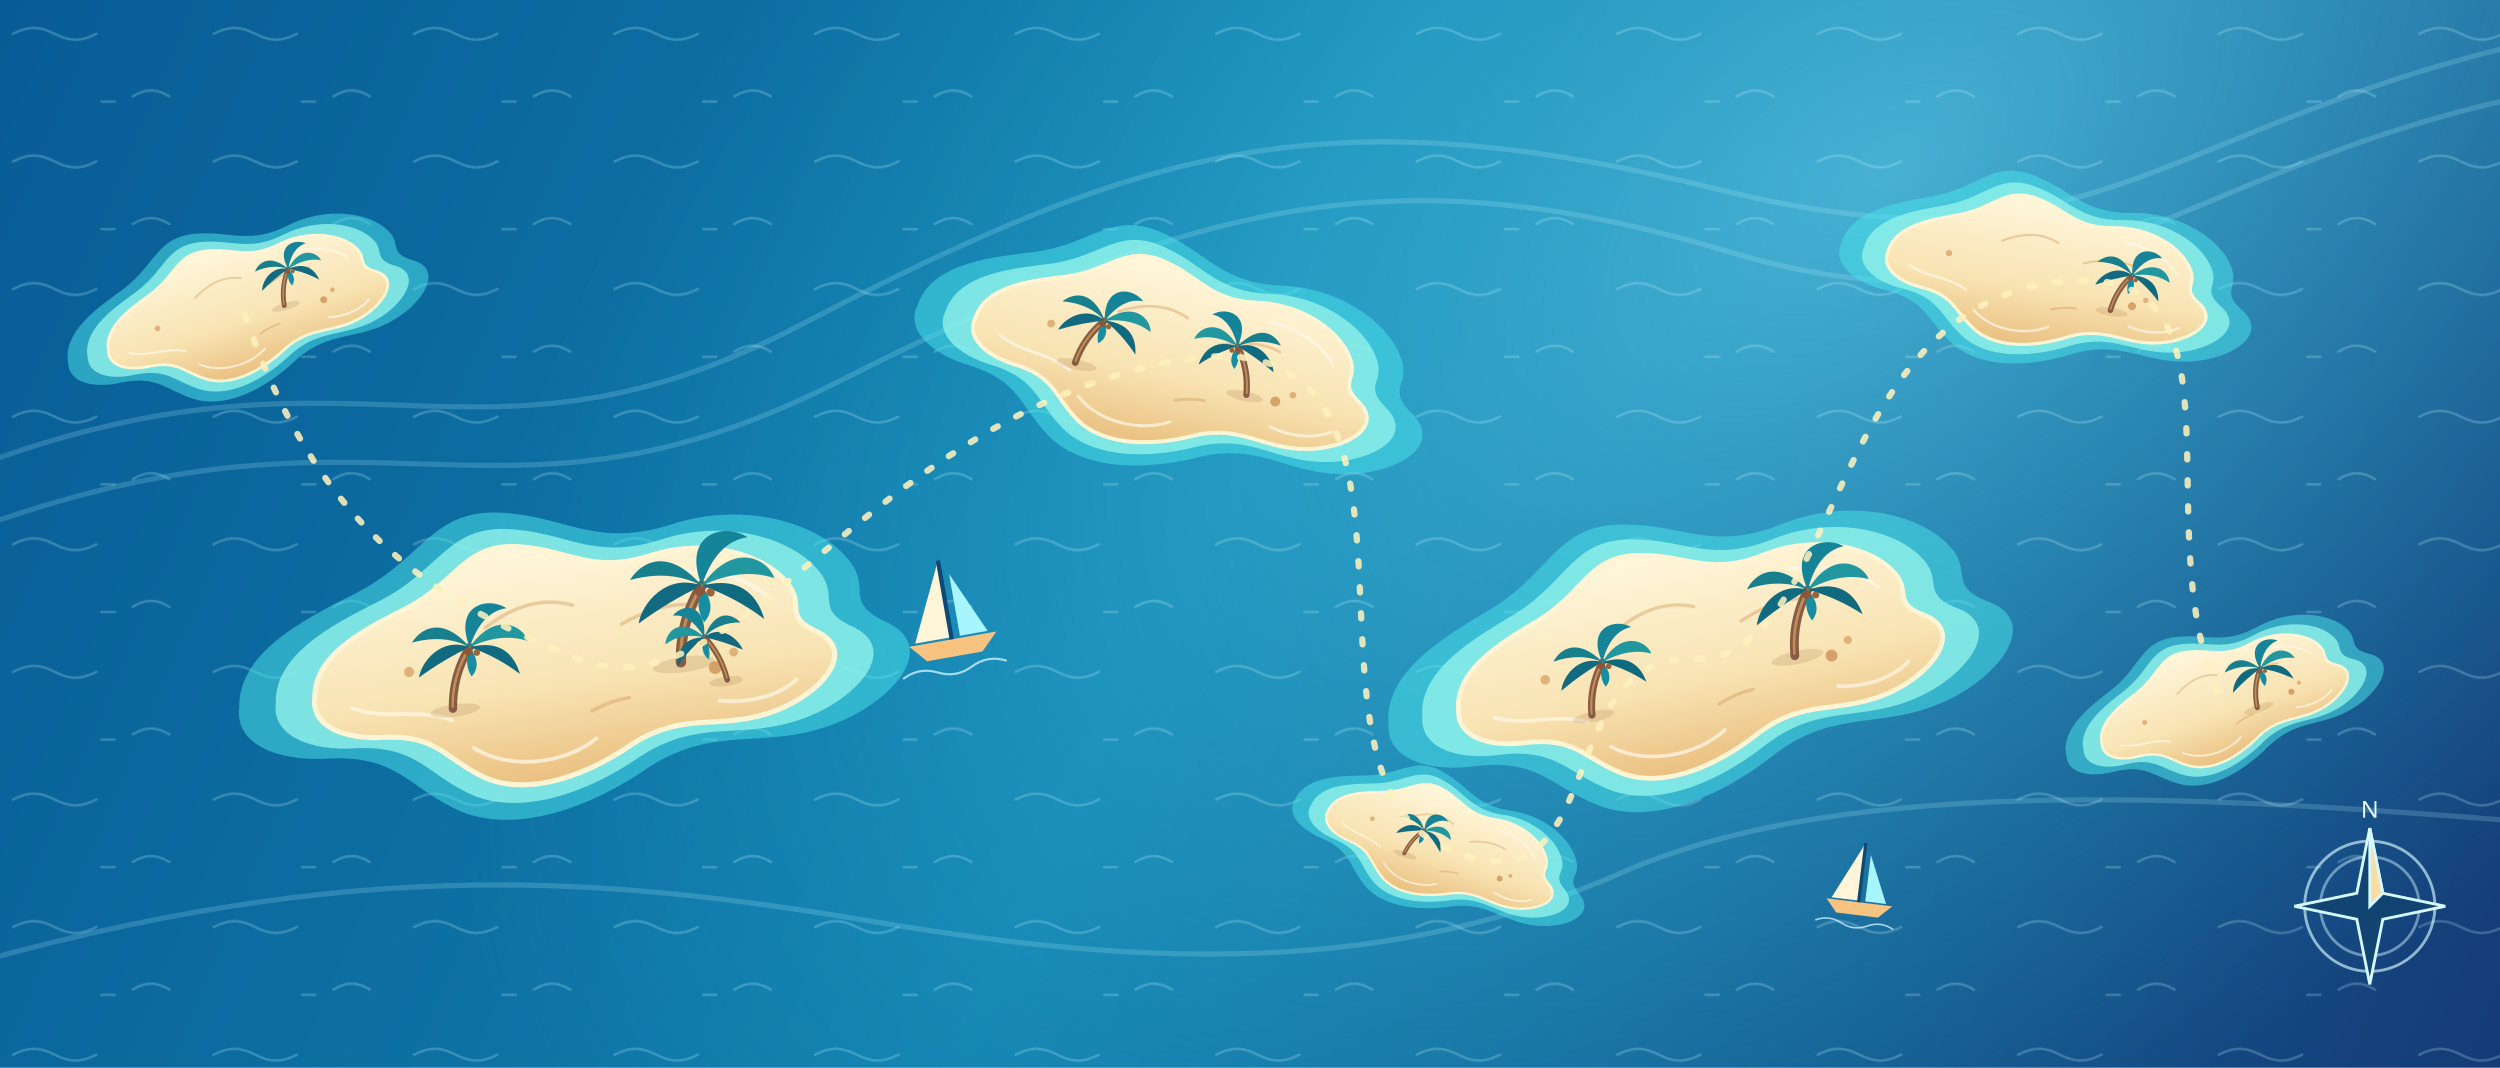
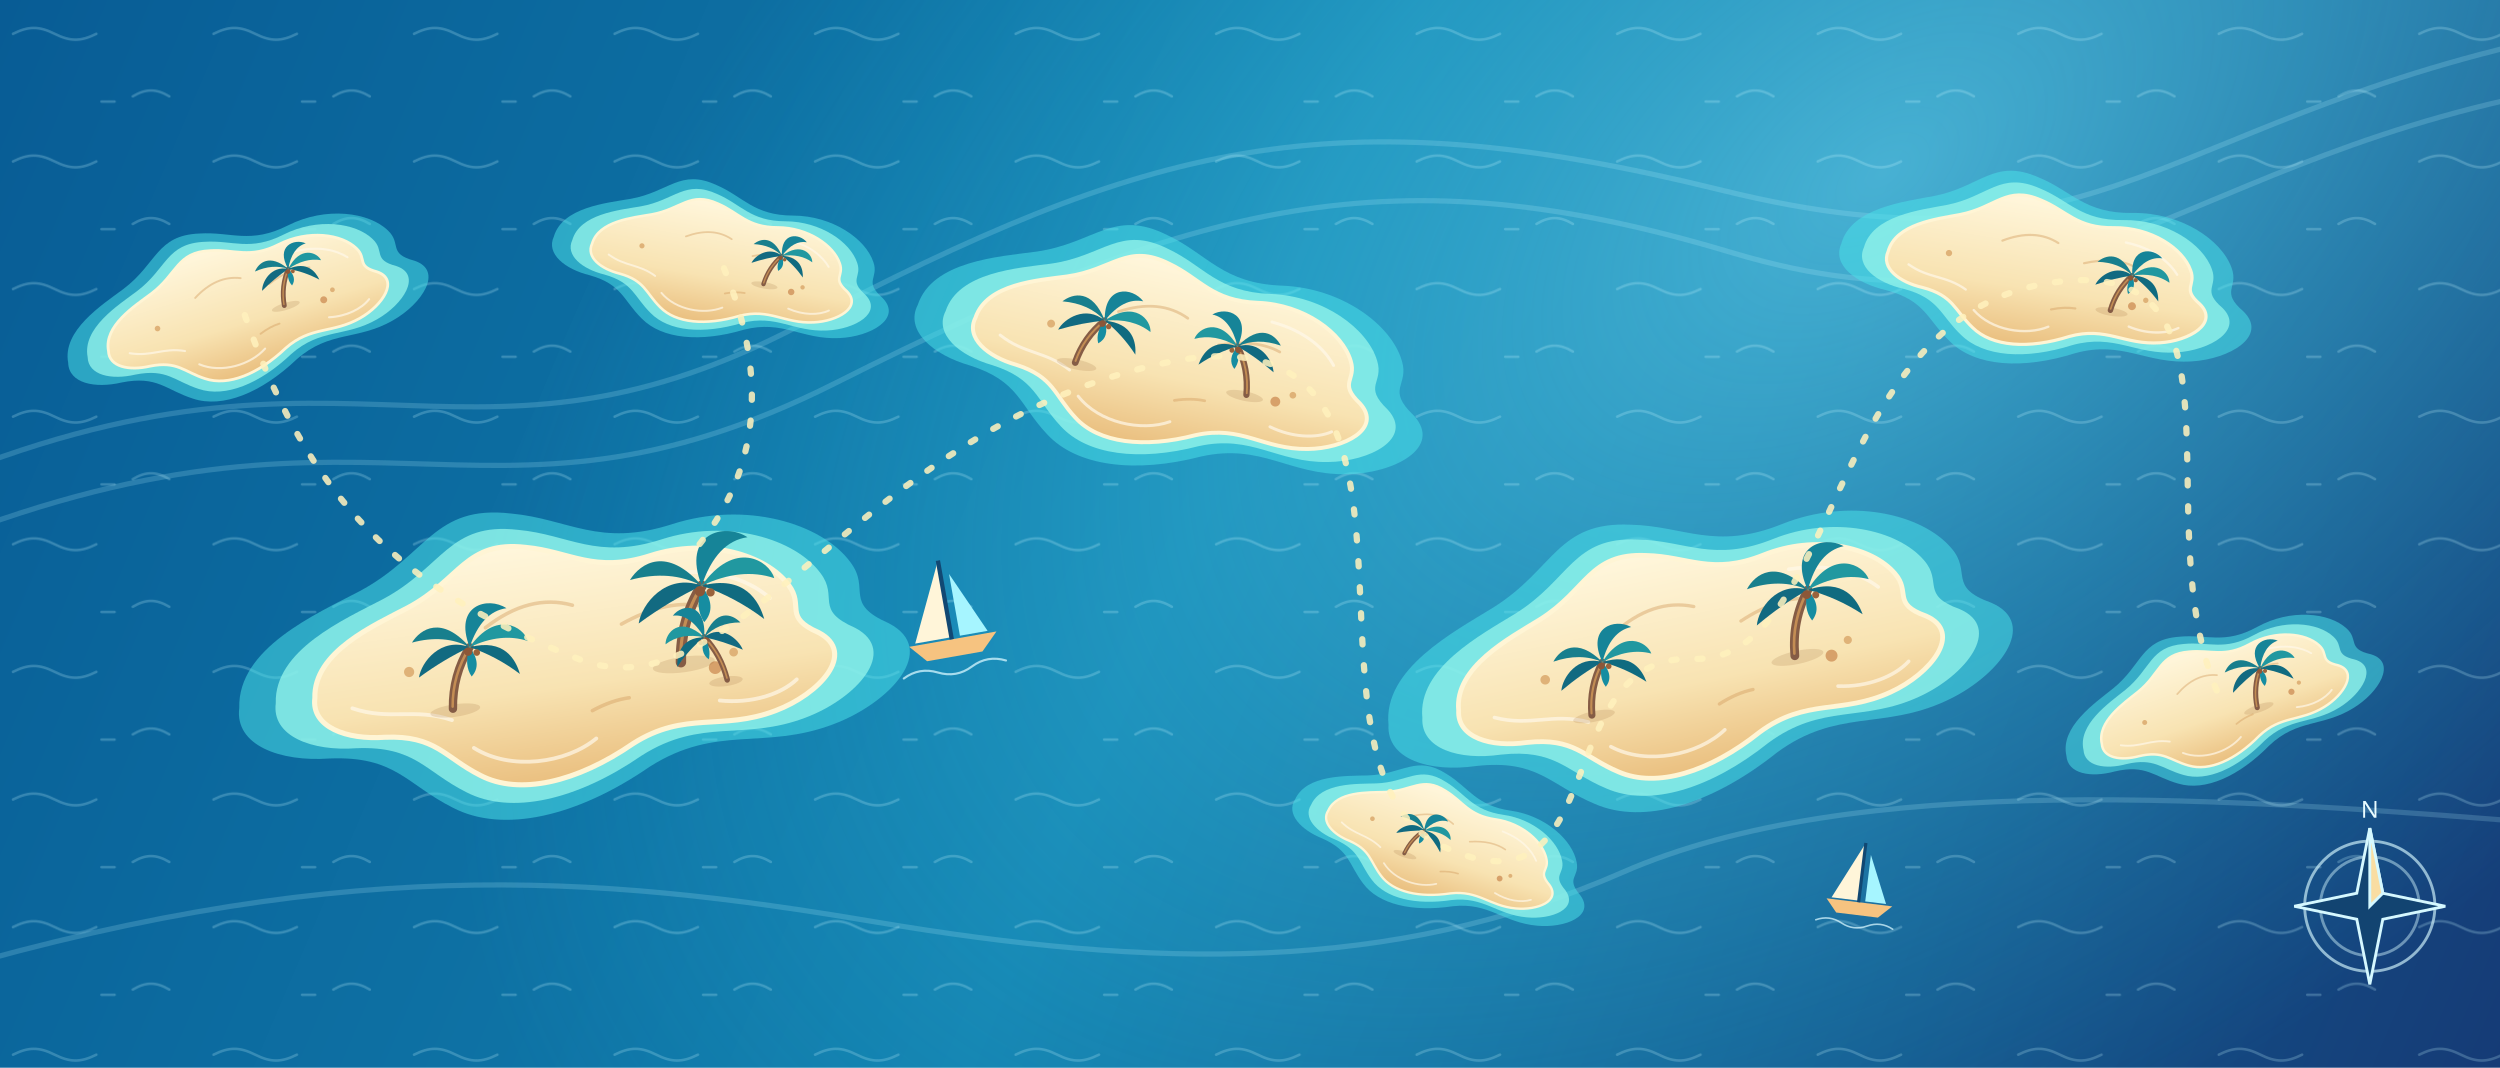
<svg xmlns="http://www.w3.org/2000/svg" viewBox="0 0 960 410" fill="none">
  <defs>
    <linearGradient id="ocean" x1="0" y1="0" x2="960" y2="410" gradientUnits="userSpaceOnUse">
      <stop stop-color="#085c95" />
      <stop offset=".48" stop-color="#117dac" />
      <stop offset="1" stop-color="#153b76" />
    </linearGradient>
    <radialGradient id="sunlight" cx="0" cy="0" r="1" gradientTransform="translate(725 64) rotate(143) scale(636 358)" gradientUnits="userSpaceOnUse">
      <stop stop-color="#70eaff" stop-opacity=".57" />
      <stop offset="1" stop-color="#29cce9" stop-opacity="0" />
    </radialGradient>
    <linearGradient id="beach" x1="0" y1="-48" x2="0" y2="52" gradientUnits="userSpaceOnUse">
      <stop stop-color="#fff6db" />
      <stop offset=".56" stop-color="#f8e3b2" />
      <stop offset="1" stop-color="#e7b875" />
    </linearGradient>
    <pattern id="waves" width="77" height="49" patternUnits="userSpaceOnUse">
      <path d="M5 13c6-3 10-3 16 0s10 3 16 0m14 24c5-3 9-3 14 0m-26 2h5" stroke="#c3f4ff" stroke-opacity=".23" stroke-linecap="round" />
    </pattern>
    <g id="palm">
      <ellipse cx="1" cy="3" rx="12" ry="3" fill="#94602f" opacity=".17" />
      <path d="M0 2Q2-14 12-26" stroke="#855c45" stroke-width="4" stroke-linecap="round" />
      <path d="M0 1Q2-14 12-26" stroke="#c38d54" stroke-width="1.2" stroke-linecap="round" />
      <path d="M12-26C1-43-10-38-15-32Q1-34 12-26Z" fill="#187f8d" />
      <path d="M12-26C7-47 24-49 32-42Q20-42 12-26Z" fill="#168498" />
      <path d="M12-26C27-42 39-32 40-25Q28-31 12-26Z" fill="#2198a0" />
      <path d="M12-26C29-28 33-17 34-10Q24-20 12-26Z" fill="#106b80" />
      <path d="M12-26C-1-33-12-22-14-15Q-1-22 12-26Z" fill="#126a81" />
      <path d="M12-26Q17-17 11-12Q8-18 12-26Z" fill="#168da1" />
      <circle cx="11" cy="-24" r="2" fill="#8c5738" />
      <circle cx="15" cy="-23" r="1.6" fill="#9a633c" />
    </g>
    <g id="island">
      <path d="M-103-1C-101-19-76-26-62-31C-40-39-36-54-13-48C4-44 12-34 35-38C58-42 80-32 87-19C92-10 83-7 96 1C110 11 93 25 75 29C53 34 40 24 18 34C-6 46-29 48-43 38C-56 29-58 20-78 18C-93 17-106 10-103-1Z" transform="scale(1.29)" fill="#4ae0e9" opacity=".53" />
      <path d="M-103-1C-101-19-76-26-62-31C-40-39-36-54-13-48C4-44 12-34 35-38C58-42 80-32 87-19C92-10 83-7 96 1C110 11 93 25 75 29C53 34 40 24 18 34C-6 46-29 48-43 38C-56 29-58 20-78 18C-93 17-106 10-103-1Z" transform="scale(1.15)" fill="#91f3e9" opacity=".79" />
      <path d="M-103-1C-101-19-76-26-62-31C-40-39-36-54-13-48C4-44 12-34 35-38C58-42 80-32 87-19C92-10 83-7 96 1C110 11 93 25 75 29C53 34 40 24 18 34C-6 46-29 48-43 38C-56 29-58 20-78 18C-93 17-106 10-103-1Z" fill="url(#beach)" stroke="#fff5d5" stroke-width="2" />
      <path d="M-89 5c14 7 24 3 38 10m7 12c13 11 35 11 48 3M44-30c18 1 29 8 35 15M54 22c12 3 24 1 31-4" stroke="#fff9ea" stroke-opacity=".7" stroke-width="1.5" stroke-linecap="round" />
      <path d="M-33-19q19-11 35-4m18 10q18-7 31-3m-47 35q8-3 15-3" stroke="#d39b5e" stroke-opacity=".42" stroke-width="1.4" stroke-linecap="round" />
      <circle cx="-65" cy="-6" r="2" fill="#dfb278" />
      <circle cx="54" cy="9" r="2.5" fill="#d7a16a" />
      <circle cx="62" cy="4" r="1.7" fill="#dfb278" />
    </g>
    <g id="sail">
      <path d="M-21 9h41l-8 8H-14Z" fill="#f6c380" />
      <path d="M-1-28v36h-17Z" fill="#fff5d9" />
      <path d="M3-21v29h13Z" fill="#a6f5ff" />
      <path d="M-1-28v37" stroke="#114873" stroke-width="2" />
      <path d="M-26 23q8-4 16 0t16 0t16 0" stroke="#d7f7ff" stroke-opacity=".75" stroke-linecap="round" />
    </g>
  </defs>
  <path fill="url(#ocean)" d="M0 0h960v410H0z" />
  <path fill="url(#sunlight)" d="M0 0h960v410H0z" />
  <path fill="url(#waves)" d="M0 0h960v410H0z" />
  <g fill="none" stroke="#b9f5ff" stroke-opacity=".19" stroke-width="2">
    <path d="M-45 194C131 113 173 195 307 125S511 36 661 73 829 43 996 11" />
    <path d="M-40 215C143 137 182 217 321 147S535 58 665 97 837 59 990 33" />
    <path d="M-38 378c166-51 267-42 374-24s198 20 287-19 232-29 364-18" />
  </g>
  <g transform="translate(95 119) rotate(-17) scale(.54)">
    <use href="#island" />
    <use href="#palm" transform="translate(26 3) scale(.86)" />
  </g>
+   <g transform="translate(278 103) rotate(10) scale(.5)">
+     <use href="#island" />
+     <use href="#palm" transform="translate(32 5) scale(.85)" />
+   </g>
  <g transform="translate(221 255) rotate(-8) scale(.98)">
    <use href="#island" />
    <use href="#palm" transform="translate(-50 9) scale(.82)" />
    <use href="#palm" transform="translate(41 3) scale(1.02)" />
    <use href="#palm" transform="translate(58 13) scale(-.55 .63)" />
  </g>
  <g transform="translate(451 139) rotate(12) scale(.76)">
    <use href="#island" />
    <use href="#palm" transform="translate(-49 9) scale(.85)" />
    <use href="#palm" transform="translate(39 7) scale(-.79 .82)" />
  </g>
  <g transform="translate(653 254) rotate(-12) scale(.92)">
    <use href="#island" />
    <use href="#palm" transform="translate(-49 11) scale(.74)" />
    <use href="#palm" transform="translate(39 4) scale(.92)" />
  </g>
  <g transform="translate(787 107) rotate(9) scale(.61)">
    <use href="#island" />
    <use href="#palm" transform="translate(41 12) scale(.85)" />
  </g>
  <g transform="translate(554 326) rotate(18) scale(.45)">
    <use href="#island" />
    <use href="#palm" transform="translate(-30 12) scale(.85)" />
  </g>
  <g transform="translate(854 270) rotate(-19) scale(.48)">
    <use href="#island" />
    <use href="#palm" transform="translate(24 10) scale(1.03)" />
  </g>
  <path d="M94 121C121 199 161 229 222 253S330 163 449 139 488 294 554 325 594 251 650 253 700 124 785 109 822 199 852 267" stroke="#fff1bd" stroke-width="2.4" stroke-dasharray="2 8" stroke-linecap="round" opacity=".86" />
+   <path d="M278 103Q304 166 267 211" stroke="#fff1bd" stroke-width="2.4" stroke-dasharray="2 8" stroke-linecap="round" opacity=".86" />
  <use href="#sail" transform="translate(365 238) rotate(-10) scale(.83)" />
  <use href="#sail" transform="translate(715 341) rotate(7) scale(.62)" />
  <g transform="translate(910 348)" stroke="#d5f8ff" stroke-width="1.1">
    <circle r="25" opacity=".65" />
    <circle r="19" opacity=".45" />
    <path d="M0-30 5-5 29 0 5 5 0 30-5 5-29 0-5-5Z" fill="#124471" />
    <path d="M0-30 5-5 0 0Z" fill="#f9dda2" />
    <text x="0" y="-34" text-anchor="middle" fill="#e8fbff" stroke="none" font-family="system-ui,sans-serif" font-size="9">N</text>
  </g>
</svg>
